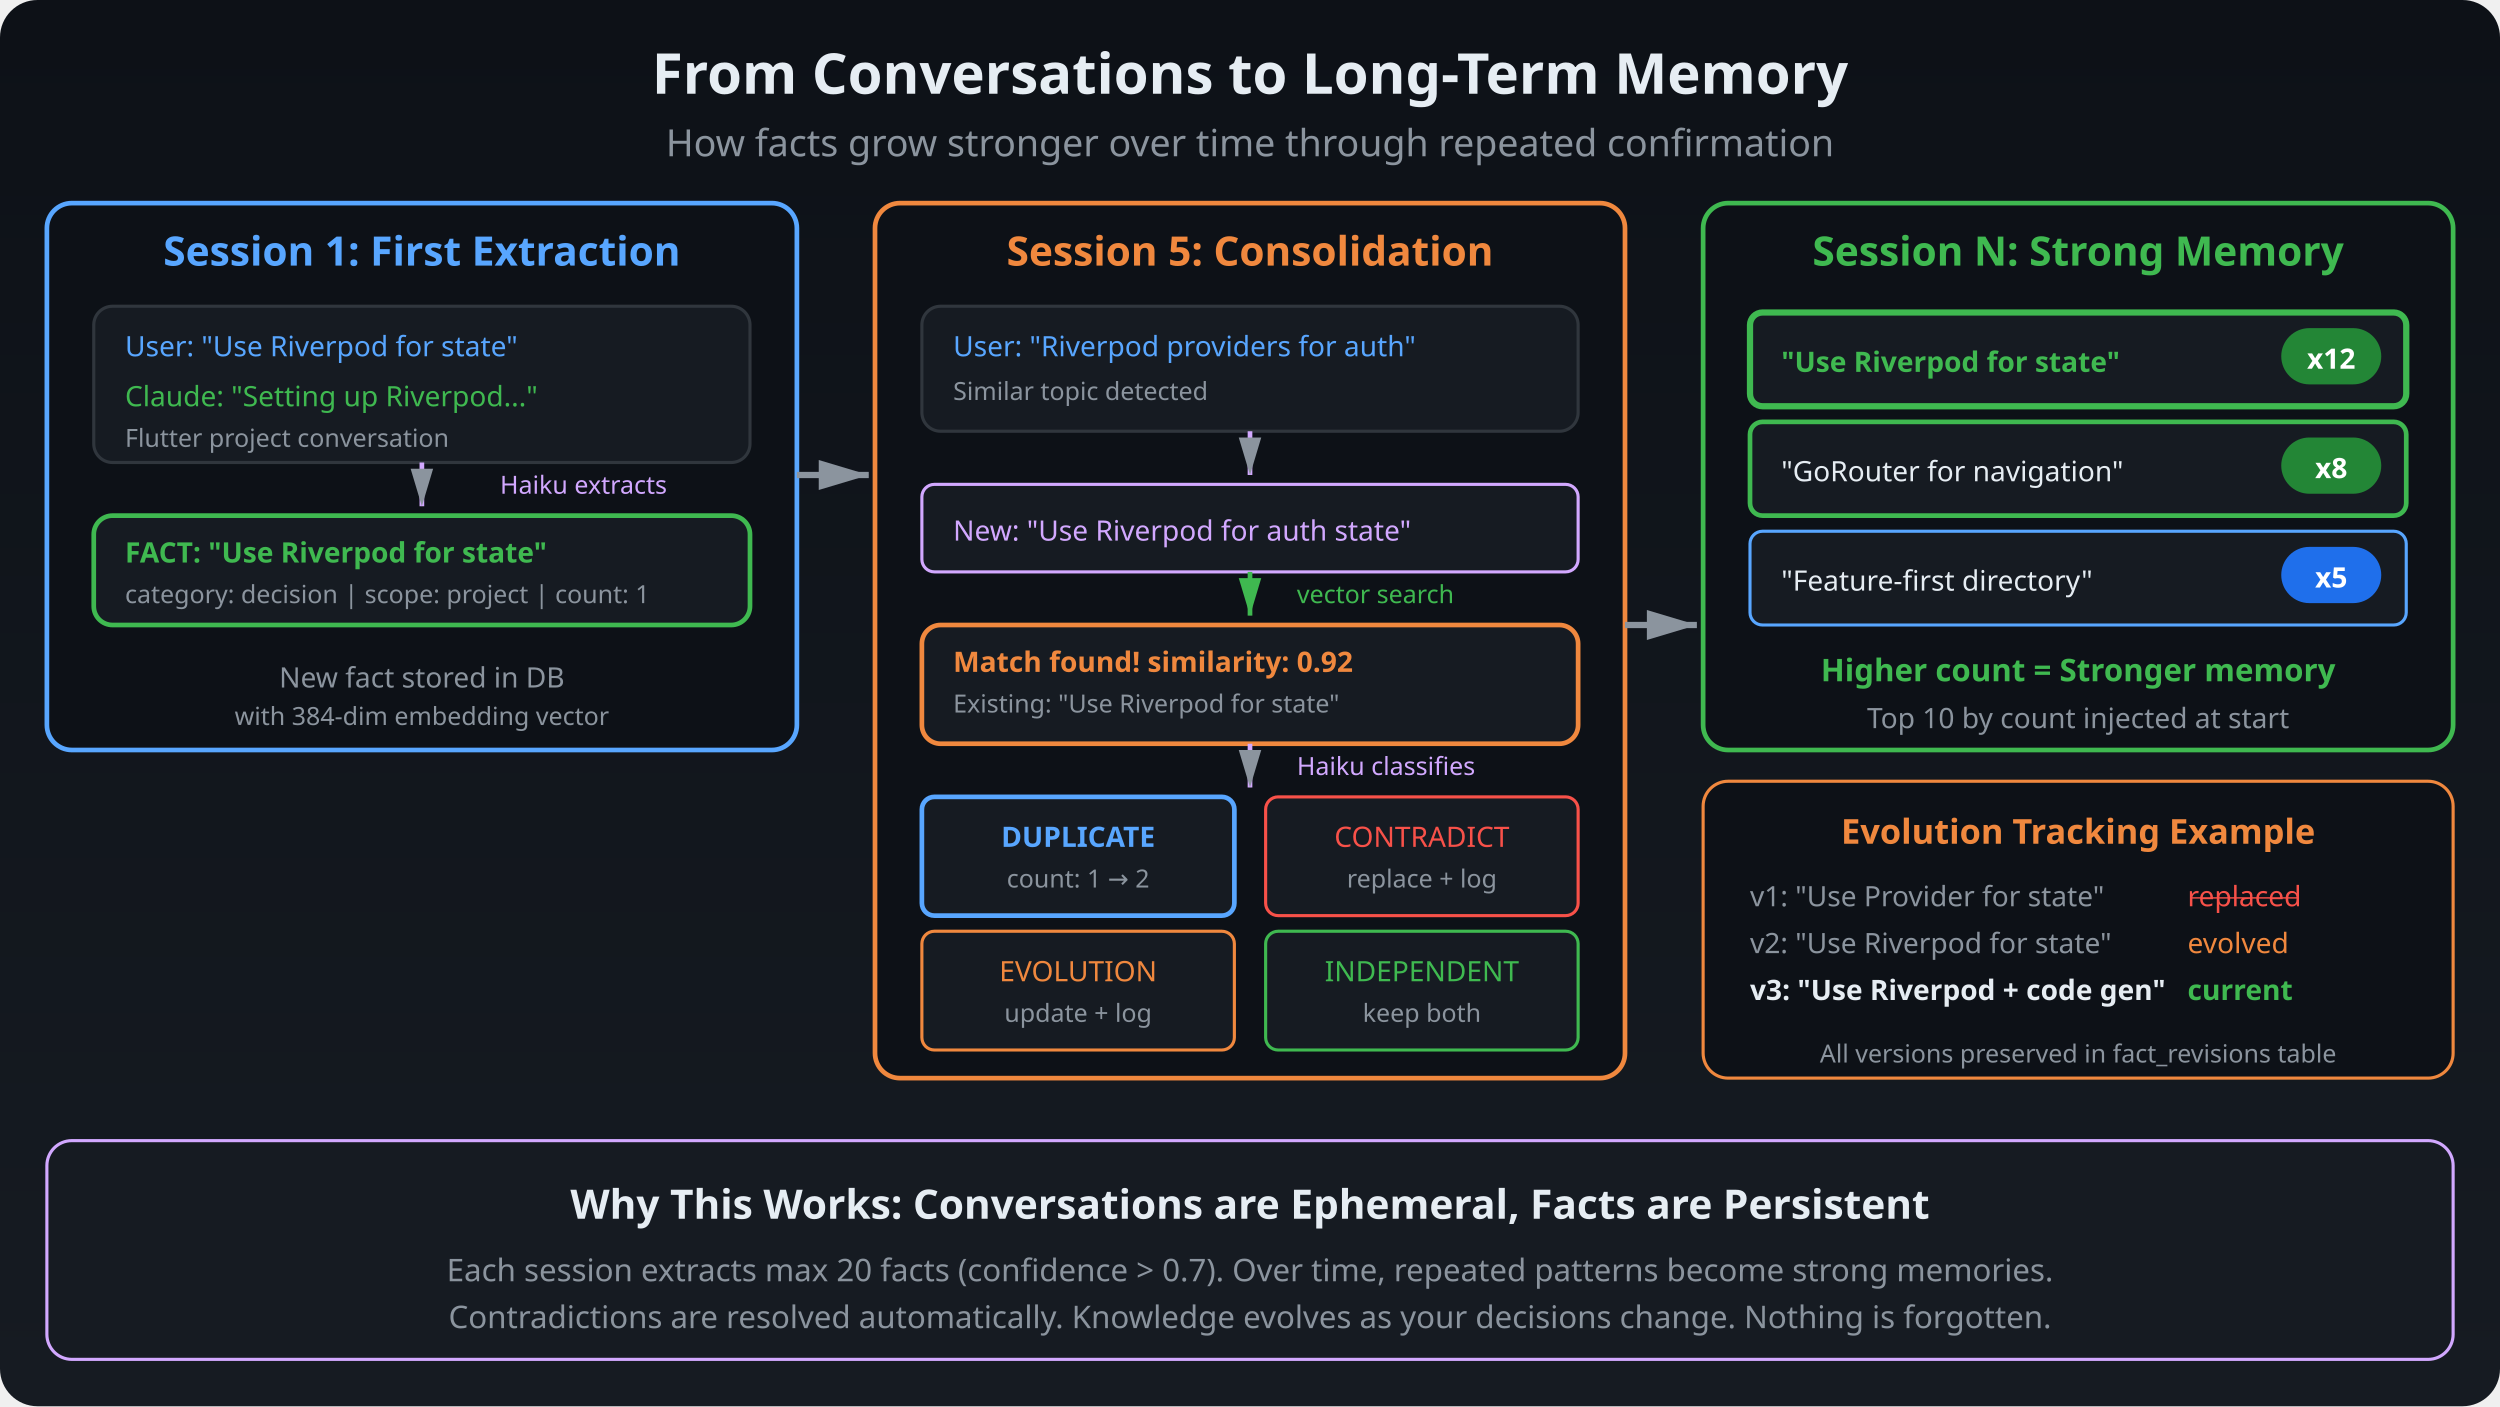
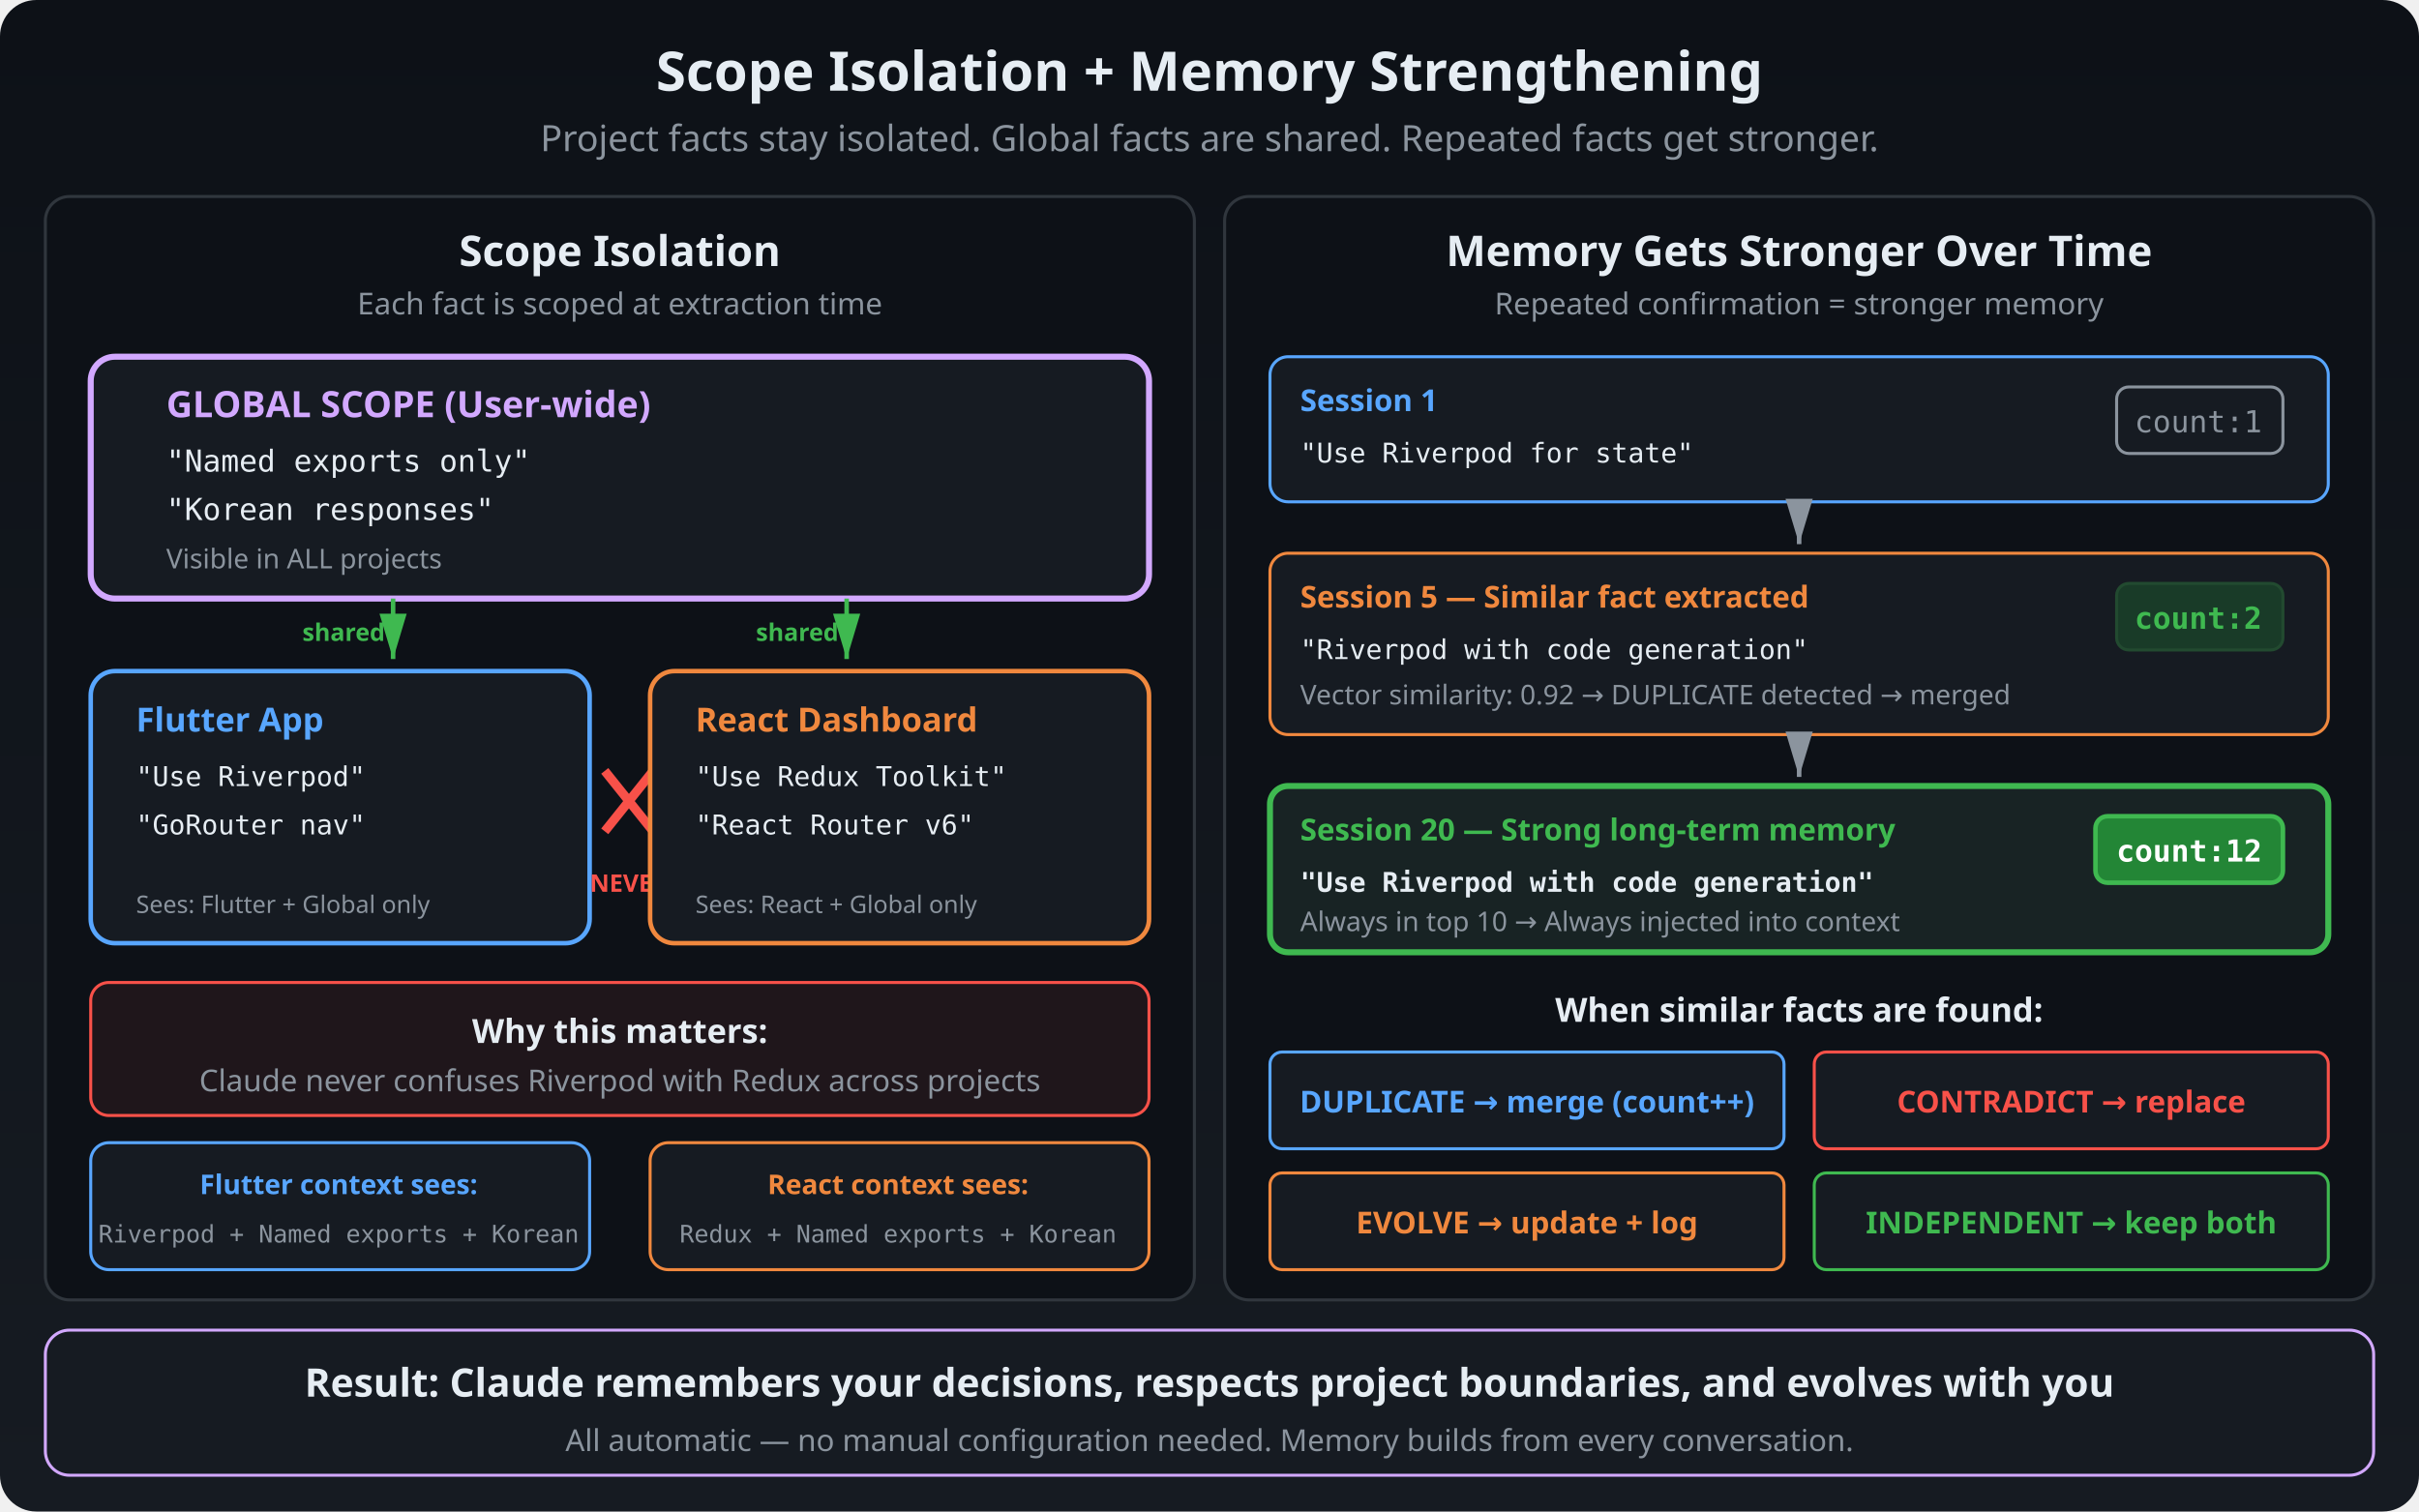
- <svg xmlns="http://www.w3.org/2000/svg" viewBox="0 0 800 450" width="800" height="450">
+ <svg xmlns="http://www.w3.org/2000/svg" viewBox="0 0 800 500" width="800" height="500">
  <defs>
-     <linearGradient id="lBg" x1="0%" y1="0%" x2="0%" y2="100%">
+     <linearGradient id="lbG" x1="0%" y1="0%" x2="0%" y2="100%">
      <stop offset="0%" style="stop-color:#0d1117" />
      <stop offset="100%" style="stop-color:#161b22" />
    </linearGradient>
-     <linearGradient id="lBlue" x1="0%" y1="0%" x2="100%" y2="100%">
-       <stop offset="0%" style="stop-color:#1f6feb" />
-       <stop offset="100%" style="stop-color:#58a6ff" />
-     </linearGradient>
-     <linearGradient id="lGreen" x1="0%" y1="0%" x2="100%" y2="100%">
+     <linearGradient id="lgG" x1="0%" y1="0%" x2="100%" y2="100%">
      <stop offset="0%" style="stop-color:#238636" />
      <stop offset="100%" style="stop-color:#3fb950" />
    </linearGradient>
-     <linearGradient id="lPurple" x1="0%" y1="0%" x2="100%" y2="100%">
+     <linearGradient id="lpG" x1="0%" y1="0%" x2="100%" y2="100%">
      <stop offset="0%" style="stop-color:#8b5cf6" />
      <stop offset="100%" style="stop-color:#a78bfa" />
    </linearGradient>
-     <linearGradient id="lOrange" x1="0%" y1="0%" x2="100%" y2="100%">
-       <stop offset="0%" style="stop-color:#d18616" />
-       <stop offset="100%" style="stop-color:#f0883e" />
-     </linearGradient>
-     <filter id="ls">
+     <filter id="ls1">
      <feDropShadow dx="0" dy="2" stdDeviation="3" flood-color="#000" flood-opacity="0.4" />
    </filter>
-     <marker id="la" viewBox="0 0 10 6" refX="10" refY="3" markerWidth="8" markerHeight="6" orient="auto">
+     <marker id="la1" viewBox="0 0 10 6" refX="10" refY="3" markerWidth="10" markerHeight="8" orient="auto">
+       <path d="M0 0L10 3L0 6z" fill="#3fb950" />
+     </marker>
+     <marker id="la2" viewBox="0 0 10 6" refX="10" refY="3" markerWidth="10" markerHeight="8" orient="auto">
+       <path d="M0 0L10 3L0 6z" fill="#f85149" />
+     </marker>
+     <marker id="la3" viewBox="0 0 10 6" refX="10" refY="3" markerWidth="10" markerHeight="8" orient="auto">
      <path d="M0 0L10 3L0 6z" fill="#8b949e" />
    </marker>
-     <marker id="lg" viewBox="0 0 10 6" refX="10" refY="3" markerWidth="8" markerHeight="6" orient="auto">
-       <path d="M0 0L10 3L0 6z" fill="#3fb950" />
-     </marker>
-     <marker id="lr" viewBox="0 0 10 6" refX="10" refY="3" markerWidth="8" markerHeight="6" orient="auto">
-       <path d="M0 0L10 3L0 6z" fill="#f85149" />
-     </marker>
  </defs>
-   <rect width="800" height="450" rx="12" fill="url(#lBg)" />
-   <text x="400" y="30" text-anchor="middle" fill="#e6edf3" font-family="system-ui, sans-serif" font-size="18" font-weight="bold">From Conversations to Long-Term Memory</text>
-   <text x="400" y="50" text-anchor="middle" fill="#8b949e" font-family="system-ui, sans-serif" font-size="12">How facts grow stronger over time through repeated confirmation</text>
-   <rect x="15" y="65" width="240" height="175" rx="8" fill="#0d1117" stroke="#58a6ff" stroke-width="1.5" />
-   <text x="135" y="85" text-anchor="middle" fill="#58a6ff" font-family="system-ui, sans-serif" font-size="13" font-weight="bold">Session 1: First Extraction</text>
-   <rect x="30" y="98" width="210" height="50" rx="6" fill="#161b22" stroke="#30363d" stroke-width="1" />
-   <text x="40" y="114" fill="#58a6ff" font-family="system-ui, sans-serif" font-size="9">User: "Use Riverpod for state"</text>
-   <text x="40" y="130" fill="#3fb950" font-family="system-ui, sans-serif" font-size="9">Claude: "Setting up Riverpod..."</text>
-   <text x="40" y="143" fill="#8b949e" font-family="system-ui, sans-serif" font-size="8">Flutter project conversation</text>
-   <line x1="135" y1="148" x2="135" y2="162" stroke="#d2a8ff" stroke-width="1.5" marker-end="url(#la)" />
-   <text x="160" y="158" fill="#d2a8ff" font-family="system-ui, sans-serif" font-size="8">Haiku extracts</text>
-   <rect x="30" y="165" width="210" height="35" rx="6" fill="#161b22" stroke="#3fb950" stroke-width="1.5" />
-   <text x="40" y="180" fill="#3fb950" font-family="system-ui, sans-serif" font-size="9" font-weight="bold">FACT: "Use Riverpod for state"</text>
-   <text x="40" y="193" fill="#8b949e" font-family="system-ui, sans-serif" font-size="8">category: decision | scope: project | count: 1</text>
-   <text x="135" y="220" text-anchor="middle" fill="#8b949e" font-family="system-ui, sans-serif" font-size="9">New fact stored in DB</text>
-   <text x="135" y="232" text-anchor="middle" fill="#8b949e" font-family="system-ui, sans-serif" font-size="8">with 384-dim embedding vector</text>
-   <line x1="255" y1="152" x2="278" y2="152" stroke="#8b949e" stroke-width="2" marker-end="url(#la)" />
-   <rect x="280" y="65" width="240" height="280" rx="8" fill="#0d1117" stroke="#f0883e" stroke-width="1.5" />
-   <text x="400" y="85" text-anchor="middle" fill="#f0883e" font-family="system-ui, sans-serif" font-size="13" font-weight="bold">Session 5: Consolidation</text>
-   <rect x="295" y="98" width="210" height="40" rx="6" fill="#161b22" stroke="#30363d" stroke-width="1" />
-   <text x="305" y="114" fill="#58a6ff" font-family="system-ui, sans-serif" font-size="9">User: "Riverpod providers for auth"</text>
-   <text x="305" y="128" fill="#8b949e" font-family="system-ui, sans-serif" font-size="8">Similar topic detected</text>
-   <line x1="400" y1="138" x2="400" y2="152" stroke="#d2a8ff" stroke-width="1.5" marker-end="url(#la)" />
-   <rect x="295" y="155" width="210" height="28" rx="4" fill="#161b22" stroke="#d2a8ff" stroke-width="1" />
-   <text x="305" y="173" fill="#d2a8ff" font-family="system-ui, sans-serif" font-size="9">New: "Use Riverpod for auth state"</text>
-   <line x1="400" y1="183" x2="400" y2="197" stroke="#3fb950" stroke-width="1.5" marker-end="url(#lg)" />
-   <text x="415" y="193" fill="#3fb950" font-family="system-ui, sans-serif" font-size="8">vector search</text>
-   <rect x="295" y="200" width="210" height="38" rx="6" fill="#161b22" stroke="#f0883e" stroke-width="1.5" />
-   <text x="305" y="215" fill="#f0883e" font-family="system-ui, sans-serif" font-size="9" font-weight="bold">Match found! similarity: 0.92</text>
-   <text x="305" y="228" fill="#8b949e" font-family="system-ui, sans-serif" font-size="8">Existing: "Use Riverpod for state"</text>
-   <line x1="400" y1="238" x2="400" y2="252" stroke="#d2a8ff" stroke-width="1.5" marker-end="url(#la)" />
-   <text x="415" y="248" fill="#d2a8ff" font-family="system-ui, sans-serif" font-size="8">Haiku classifies</text>
-   <rect x="295" y="255" width="100" height="38" rx="4" fill="#161b22" stroke="#58a6ff" stroke-width="1.5" />
-   <text x="345" y="271" text-anchor="middle" fill="#58a6ff" font-family="system-ui, sans-serif" font-size="9" font-weight="bold">DUPLICATE</text>
-   <text x="345" y="284" text-anchor="middle" fill="#8b949e" font-family="system-ui, sans-serif" font-size="8">count: 1 → 2</text>
-   <rect x="405" y="255" width="100" height="38" rx="4" fill="#161b22" stroke="#f85149" stroke-width="1" />
-   <text x="455" y="271" text-anchor="middle" fill="#f85149" font-family="system-ui, sans-serif" font-size="9">CONTRADICT</text>
-   <text x="455" y="284" text-anchor="middle" fill="#8b949e" font-family="system-ui, sans-serif" font-size="8">replace + log</text>
-   <rect x="295" y="298" width="100" height="38" rx="4" fill="#161b22" stroke="#f0883e" stroke-width="1" />
-   <text x="345" y="314" text-anchor="middle" fill="#f0883e" font-family="system-ui, sans-serif" font-size="9">EVOLUTION</text>
-   <text x="345" y="327" text-anchor="middle" fill="#8b949e" font-family="system-ui, sans-serif" font-size="8">update + log</text>
-   <rect x="405" y="298" width="100" height="38" rx="4" fill="#161b22" stroke="#3fb950" stroke-width="1" />
-   <text x="455" y="314" text-anchor="middle" fill="#3fb950" font-family="system-ui, sans-serif" font-size="9">INDEPENDENT</text>
-   <text x="455" y="327" text-anchor="middle" fill="#8b949e" font-family="system-ui, sans-serif" font-size="8">keep both</text>
-   <line x1="520" y1="200" x2="543" y2="200" stroke="#8b949e" stroke-width="2" marker-end="url(#la)" />
-   <rect x="545" y="65" width="240" height="175" rx="8" fill="#0d1117" stroke="#3fb950" stroke-width="1.5" />
-   <text x="665" y="85" text-anchor="middle" fill="#3fb950" font-family="system-ui, sans-serif" font-size="13" font-weight="bold">Session N: Strong Memory</text>
-   <rect x="560" y="100" width="210" height="30" rx="4" fill="#161b22" stroke="#3fb950" stroke-width="2" />
-   <text x="570" y="119" fill="#3fb950" font-family="system-ui, sans-serif" font-size="9" font-weight="bold">"Use Riverpod for state"</text>
-   <rect x="730" y="105" width="32" height="18" rx="9" fill="#238636" />
-   <text x="746" y="118" text-anchor="middle" fill="#fff" font-family="system-ui, sans-serif" font-size="9" font-weight="bold">x12</text>
-   <rect x="560" y="135" width="210" height="30" rx="4" fill="#161b22" stroke="#3fb950" stroke-width="1.5" />
-   <text x="570" y="154" fill="#e6edf3" font-family="system-ui, sans-serif" font-size="9">"GoRouter for navigation"</text>
-   <rect x="730" y="140" width="32" height="18" rx="9" fill="#238636" />
-   <text x="746" y="153" text-anchor="middle" fill="#fff" font-family="system-ui, sans-serif" font-size="9" font-weight="bold">x8</text>
-   <rect x="560" y="170" width="210" height="30" rx="4" fill="#161b22" stroke="#58a6ff" stroke-width="1" />
-   <text x="570" y="189" fill="#e6edf3" font-family="system-ui, sans-serif" font-size="9">"Feature-first directory"</text>
-   <rect x="730" y="175" width="32" height="18" rx="9" fill="#1f6feb" />
-   <text x="746" y="188" text-anchor="middle" fill="#fff" font-family="system-ui, sans-serif" font-size="9" font-weight="bold">x5</text>
-   <text x="665" y="218" text-anchor="middle" fill="#3fb950" font-family="system-ui, sans-serif" font-size="10" font-weight="bold">Higher count = Stronger memory</text>
-   <text x="665" y="233" text-anchor="middle" fill="#8b949e" font-family="system-ui, sans-serif" font-size="9">Top 10 by count injected at start</text>
-   <rect x="545" y="250" width="240" height="95" rx="8" fill="#0d1117" stroke="#f0883e" stroke-width="1" />
-   <text x="665" y="270" text-anchor="middle" fill="#f0883e" font-family="system-ui, sans-serif" font-size="11" font-weight="bold">Evolution Tracking Example</text>
-   <text x="560" y="290" fill="#8b949e" font-family="system-ui, sans-serif" font-size="9">v1: "Use Provider for state"</text>
-   <text x="700" y="290" fill="#f85149" font-family="system-ui, sans-serif" font-size="9" text-decoration="line-through">replaced</text>
-   <text x="560" y="305" fill="#8b949e" font-family="system-ui, sans-serif" font-size="9">v2: "Use Riverpod for state"</text>
-   <text x="700" y="305" fill="#f0883e" font-family="system-ui, sans-serif" font-size="9">evolved</text>
-   <text x="560" y="320" fill="#e6edf3" font-family="system-ui, sans-serif" font-size="9" font-weight="bold">v3: "Use Riverpod + code gen"</text>
-   <text x="700" y="320" fill="#3fb950" font-family="system-ui, sans-serif" font-size="9" font-weight="bold">current</text>
-   <text x="665" y="340" text-anchor="middle" fill="#8b949e" font-family="system-ui, sans-serif" font-size="8">All versions preserved in fact_revisions table</text>
-   <rect x="15" y="365" width="770" height="70" rx="8" fill="#161b22" stroke="#d2a8ff" stroke-width="1" />
-   <text x="400" y="390" text-anchor="middle" fill="#e6edf3" font-family="system-ui, sans-serif" font-size="13" font-weight="bold">Why This Works: Conversations are Ephemeral, Facts are Persistent</text>
-   <text x="400" y="410" text-anchor="middle" fill="#8b949e" font-family="system-ui, sans-serif" font-size="10">Each session extracts max 20 facts (confidence &gt; 0.7). Over time, repeated patterns become strong memories.</text>
-   <text x="400" y="425" text-anchor="middle" fill="#8b949e" font-family="system-ui, sans-serif" font-size="10">Contradictions are resolved automatically. Knowledge evolves as your decisions change. Nothing is forgotten.</text>
+   <rect width="800" height="500" rx="12" fill="url(#lbG)" />
+   <text x="400" y="30" text-anchor="middle" fill="#e6edf3" font-family="system-ui, sans-serif" font-size="18" font-weight="bold">Scope Isolation + Memory Strengthening</text>
+   <text x="400" y="50" text-anchor="middle" fill="#8b949e" font-family="system-ui, sans-serif" font-size="12">Project facts stay isolated. Global facts are shared. Repeated facts get stronger.</text>
+   <rect x="15" y="65" width="380" height="365" rx="8" fill="#0d1117" stroke="#30363d" stroke-width="1" />
+   <text x="205" y="88" text-anchor="middle" fill="#e6edf3" font-family="system-ui, sans-serif" font-size="14" font-weight="bold">Scope Isolation</text>
+   <text x="205" y="104" text-anchor="middle" fill="#8b949e" font-family="system-ui, sans-serif" font-size="10">Each fact is scoped at extraction time</text>
+   <rect x="30" y="118" width="350" height="80" rx="8" fill="#161b22" stroke="#d2a8ff" stroke-width="2" />
+   <text x="55" y="138" fill="#d2a8ff" font-family="system-ui, sans-serif" font-size="12" font-weight="bold">GLOBAL SCOPE (User-wide)</text>
+   <text x="55" y="156" fill="#e6edf3" font-family="'SF Mono', monospace" font-size="10">"Named exports only"</text>
+   <text x="55" y="172" fill="#e6edf3" font-family="'SF Mono', monospace" font-size="10">"Korean responses"</text>
+   <text x="55" y="188" fill="#8b949e" font-family="system-ui, sans-serif" font-size="9">Visible in ALL projects</text>
+   <line x1="130" y1="198" x2="130" y2="218" stroke="#3fb950" stroke-width="1.5" marker-end="url(#la1)" />
+   <line x1="280" y1="198" x2="280" y2="218" stroke="#3fb950" stroke-width="1.5" marker-end="url(#la1)" />
+   <text x="100" y="212" fill="#3fb950" font-family="system-ui, sans-serif" font-size="8" font-weight="bold">shared</text>
+   <text x="250" y="212" fill="#3fb950" font-family="system-ui, sans-serif" font-size="8" font-weight="bold">shared</text>
+   <rect x="30" y="222" width="165" height="90" rx="8" fill="#161b22" stroke="#58a6ff" stroke-width="1.5" />
+   <text x="45" y="242" fill="#58a6ff" font-family="system-ui, sans-serif" font-size="11" font-weight="bold">Flutter App</text>
+   <text x="45" y="260" fill="#e6edf3" font-family="'SF Mono', monospace" font-size="9">"Use Riverpod"</text>
+   <text x="45" y="276" fill="#e6edf3" font-family="'SF Mono', monospace" font-size="9">"GoRouter nav"</text>
+   <text x="45" y="302" fill="#8b949e" font-family="system-ui, sans-serif" font-size="8">Sees: Flutter + Global only</text>
+   <line x1="200" y1="255" x2="216" y2="275" stroke="#f85149" stroke-width="3" />
+   <line x1="216" y1="255" x2="200" y2="275" stroke="#f85149" stroke-width="3" />
+   <text x="208" y="295" text-anchor="middle" fill="#f85149" font-family="system-ui, sans-serif" font-size="8" font-weight="bold">NEVER</text>
+   <rect x="215" y="222" width="165" height="90" rx="8" fill="#161b22" stroke="#f0883e" stroke-width="1.5" />
+   <text x="230" y="242" fill="#f0883e" font-family="system-ui, sans-serif" font-size="11" font-weight="bold">React Dashboard</text>
+   <text x="230" y="260" fill="#e6edf3" font-family="'SF Mono', monospace" font-size="9">"Use Redux Toolkit"</text>
+   <text x="230" y="276" fill="#e6edf3" font-family="'SF Mono', monospace" font-size="9">"React Router v6"</text>
+   <text x="230" y="302" fill="#8b949e" font-family="system-ui, sans-serif" font-size="8">Sees: React + Global only</text>
+   <rect x="30" y="325" width="350" height="44" rx="6" fill="#f85149" opacity="0.08" />
+   <rect x="30" y="325" width="350" height="44" rx="6" fill="none" stroke="#f85149" stroke-width="1" />
+   <text x="205" y="345" text-anchor="middle" fill="#e6edf3" font-family="system-ui, sans-serif" font-size="11" font-weight="bold">Why this matters:</text>
+   <text x="205" y="361" text-anchor="middle" fill="#8b949e" font-family="system-ui, sans-serif" font-size="10">Claude never confuses Riverpod with Redux across projects</text>
+   <rect x="30" y="378" width="165" height="42" rx="6" fill="#161b22" stroke="#58a6ff" stroke-width="1" />
+   <text x="112" y="395" text-anchor="middle" fill="#58a6ff" font-family="system-ui, sans-serif" font-size="9" font-weight="bold">Flutter context sees:</text>
+   <text x="112" y="411" text-anchor="middle" fill="#8b949e" font-family="'SF Mono', monospace" font-size="8">Riverpod + Named exports + Korean</text>
+   <rect x="215" y="378" width="165" height="42" rx="6" fill="#161b22" stroke="#f0883e" stroke-width="1" />
+   <text x="297" y="395" text-anchor="middle" fill="#f0883e" font-family="system-ui, sans-serif" font-size="9" font-weight="bold">React context sees:</text>
+   <text x="297" y="411" text-anchor="middle" fill="#8b949e" font-family="'SF Mono', monospace" font-size="8">Redux + Named exports + Korean</text>
+   <rect x="405" y="65" width="380" height="365" rx="8" fill="#0d1117" stroke="#30363d" stroke-width="1" />
+   <text x="595" y="88" text-anchor="middle" fill="#e6edf3" font-family="system-ui, sans-serif" font-size="14" font-weight="bold">Memory Gets Stronger Over Time</text>
+   <text x="595" y="104" text-anchor="middle" fill="#8b949e" font-family="system-ui, sans-serif" font-size="10">Repeated confirmation = stronger memory</text>
+   <rect x="420" y="118" width="350" height="48" rx="6" fill="#161b22" stroke="#58a6ff" stroke-width="1" />
+   <text x="430" y="136" fill="#58a6ff" font-family="system-ui, sans-serif" font-size="10" font-weight="bold">Session 1</text>
+   <text x="430" y="153" fill="#e6edf3" font-family="'SF Mono', monospace" font-size="9">"Use Riverpod for state"</text>
+   <rect x="700" y="128" width="55" height="22" rx="4" fill="#161b22" stroke="#8b949e" stroke-width="1" />
+   <text x="727" y="143" text-anchor="middle" fill="#8b949e" font-family="'SF Mono', monospace" font-size="10">count:1</text>
+   <line x1="595" y1="166" x2="595" y2="180" stroke="#8b949e" stroke-width="1.5" marker-end="url(#la3)" />
+   <rect x="420" y="183" width="350" height="60" rx="6" fill="#161b22" stroke="#f0883e" stroke-width="1" />
+   <text x="430" y="201" fill="#f0883e" font-family="system-ui, sans-serif" font-size="10" font-weight="bold">Session 5 — Similar fact extracted</text>
+   <text x="430" y="218" fill="#e6edf3" font-family="'SF Mono', monospace" font-size="9">"Riverpod with code generation"</text>
+   <text x="430" y="233" fill="#8b949e" font-family="system-ui, sans-serif" font-size="9">Vector similarity: 0.92 → DUPLICATE detected → merged</text>
+   <rect x="700" y="193" width="55" height="22" rx="4" fill="#238636" opacity="0.3" stroke="#3fb950" stroke-width="1" />
+   <text x="727" y="208" text-anchor="middle" fill="#3fb950" font-family="'SF Mono', monospace" font-size="10" font-weight="bold">count:2</text>
+   <line x1="595" y1="243" x2="595" y2="257" stroke="#8b949e" stroke-width="1.5" marker-end="url(#la3)" />
+   <rect x="420" y="260" width="350" height="55" rx="6" fill="#161b22" stroke="#3fb950" stroke-width="2" />
+   <rect x="420" y="260" width="350" height="55" rx="6" fill="#3fb950" opacity="0.05" />
+   <text x="430" y="278" fill="#3fb950" font-family="system-ui, sans-serif" font-size="10" font-weight="bold">Session 20 — Strong long-term memory</text>
+   <text x="430" y="295" fill="#e6edf3" font-family="'SF Mono', monospace" font-size="9" font-weight="bold">"Use Riverpod with code generation"</text>
+   <text x="430" y="308" fill="#8b949e" font-family="system-ui, sans-serif" font-size="9">Always in top 10 → Always injected into context</text>
+   <rect x="693" y="270" width="62" height="22" rx="4" fill="#238636" stroke="#3fb950" stroke-width="1.5" />
+   <text x="724" y="285" text-anchor="middle" fill="#fff" font-family="'SF Mono', monospace" font-size="10" font-weight="bold">count:12</text>
+   <text x="595" y="338" text-anchor="middle" fill="#e6edf3" font-family="system-ui, sans-serif" font-size="11" font-weight="bold">When similar facts are found:</text>
+   <rect x="420" y="348" width="170" height="32" rx="4" fill="#161b22" stroke="#58a6ff" stroke-width="1" />
+   <text x="505" y="368" text-anchor="middle" fill="#58a6ff" font-family="system-ui, sans-serif" font-size="10" font-weight="bold">DUPLICATE → merge (count++)</text>
+   <rect x="600" y="348" width="170" height="32" rx="4" fill="#161b22" stroke="#f85149" stroke-width="1" />
+   <text x="685" y="368" text-anchor="middle" fill="#f85149" font-family="system-ui, sans-serif" font-size="10" font-weight="bold">CONTRADICT → replace</text>
+   <rect x="420" y="388" width="170" height="32" rx="4" fill="#161b22" stroke="#f0883e" stroke-width="1" />
+   <text x="505" y="408" text-anchor="middle" fill="#f0883e" font-family="system-ui, sans-serif" font-size="10" font-weight="bold">EVOLVE → update + log</text>
+   <rect x="600" y="388" width="170" height="32" rx="4" fill="#161b22" stroke="#3fb950" stroke-width="1" />
+   <text x="685" y="408" text-anchor="middle" fill="#3fb950" font-family="system-ui, sans-serif" font-size="10" font-weight="bold">INDEPENDENT → keep both</text>
+   <rect x="15" y="440" width="770" height="48" rx="8" fill="#161b22" stroke="#d2a8ff" stroke-width="1" />
+   <text x="400" y="462" text-anchor="middle" fill="#e6edf3" font-family="system-ui, sans-serif" font-size="13" font-weight="bold">Result: Claude remembers your decisions, respects project boundaries, and evolves with you</text>
+   <text x="400" y="480" text-anchor="middle" fill="#8b949e" font-family="system-ui, sans-serif" font-size="10">All automatic — no manual configuration needed. Memory builds from every conversation.</text>
</svg>
